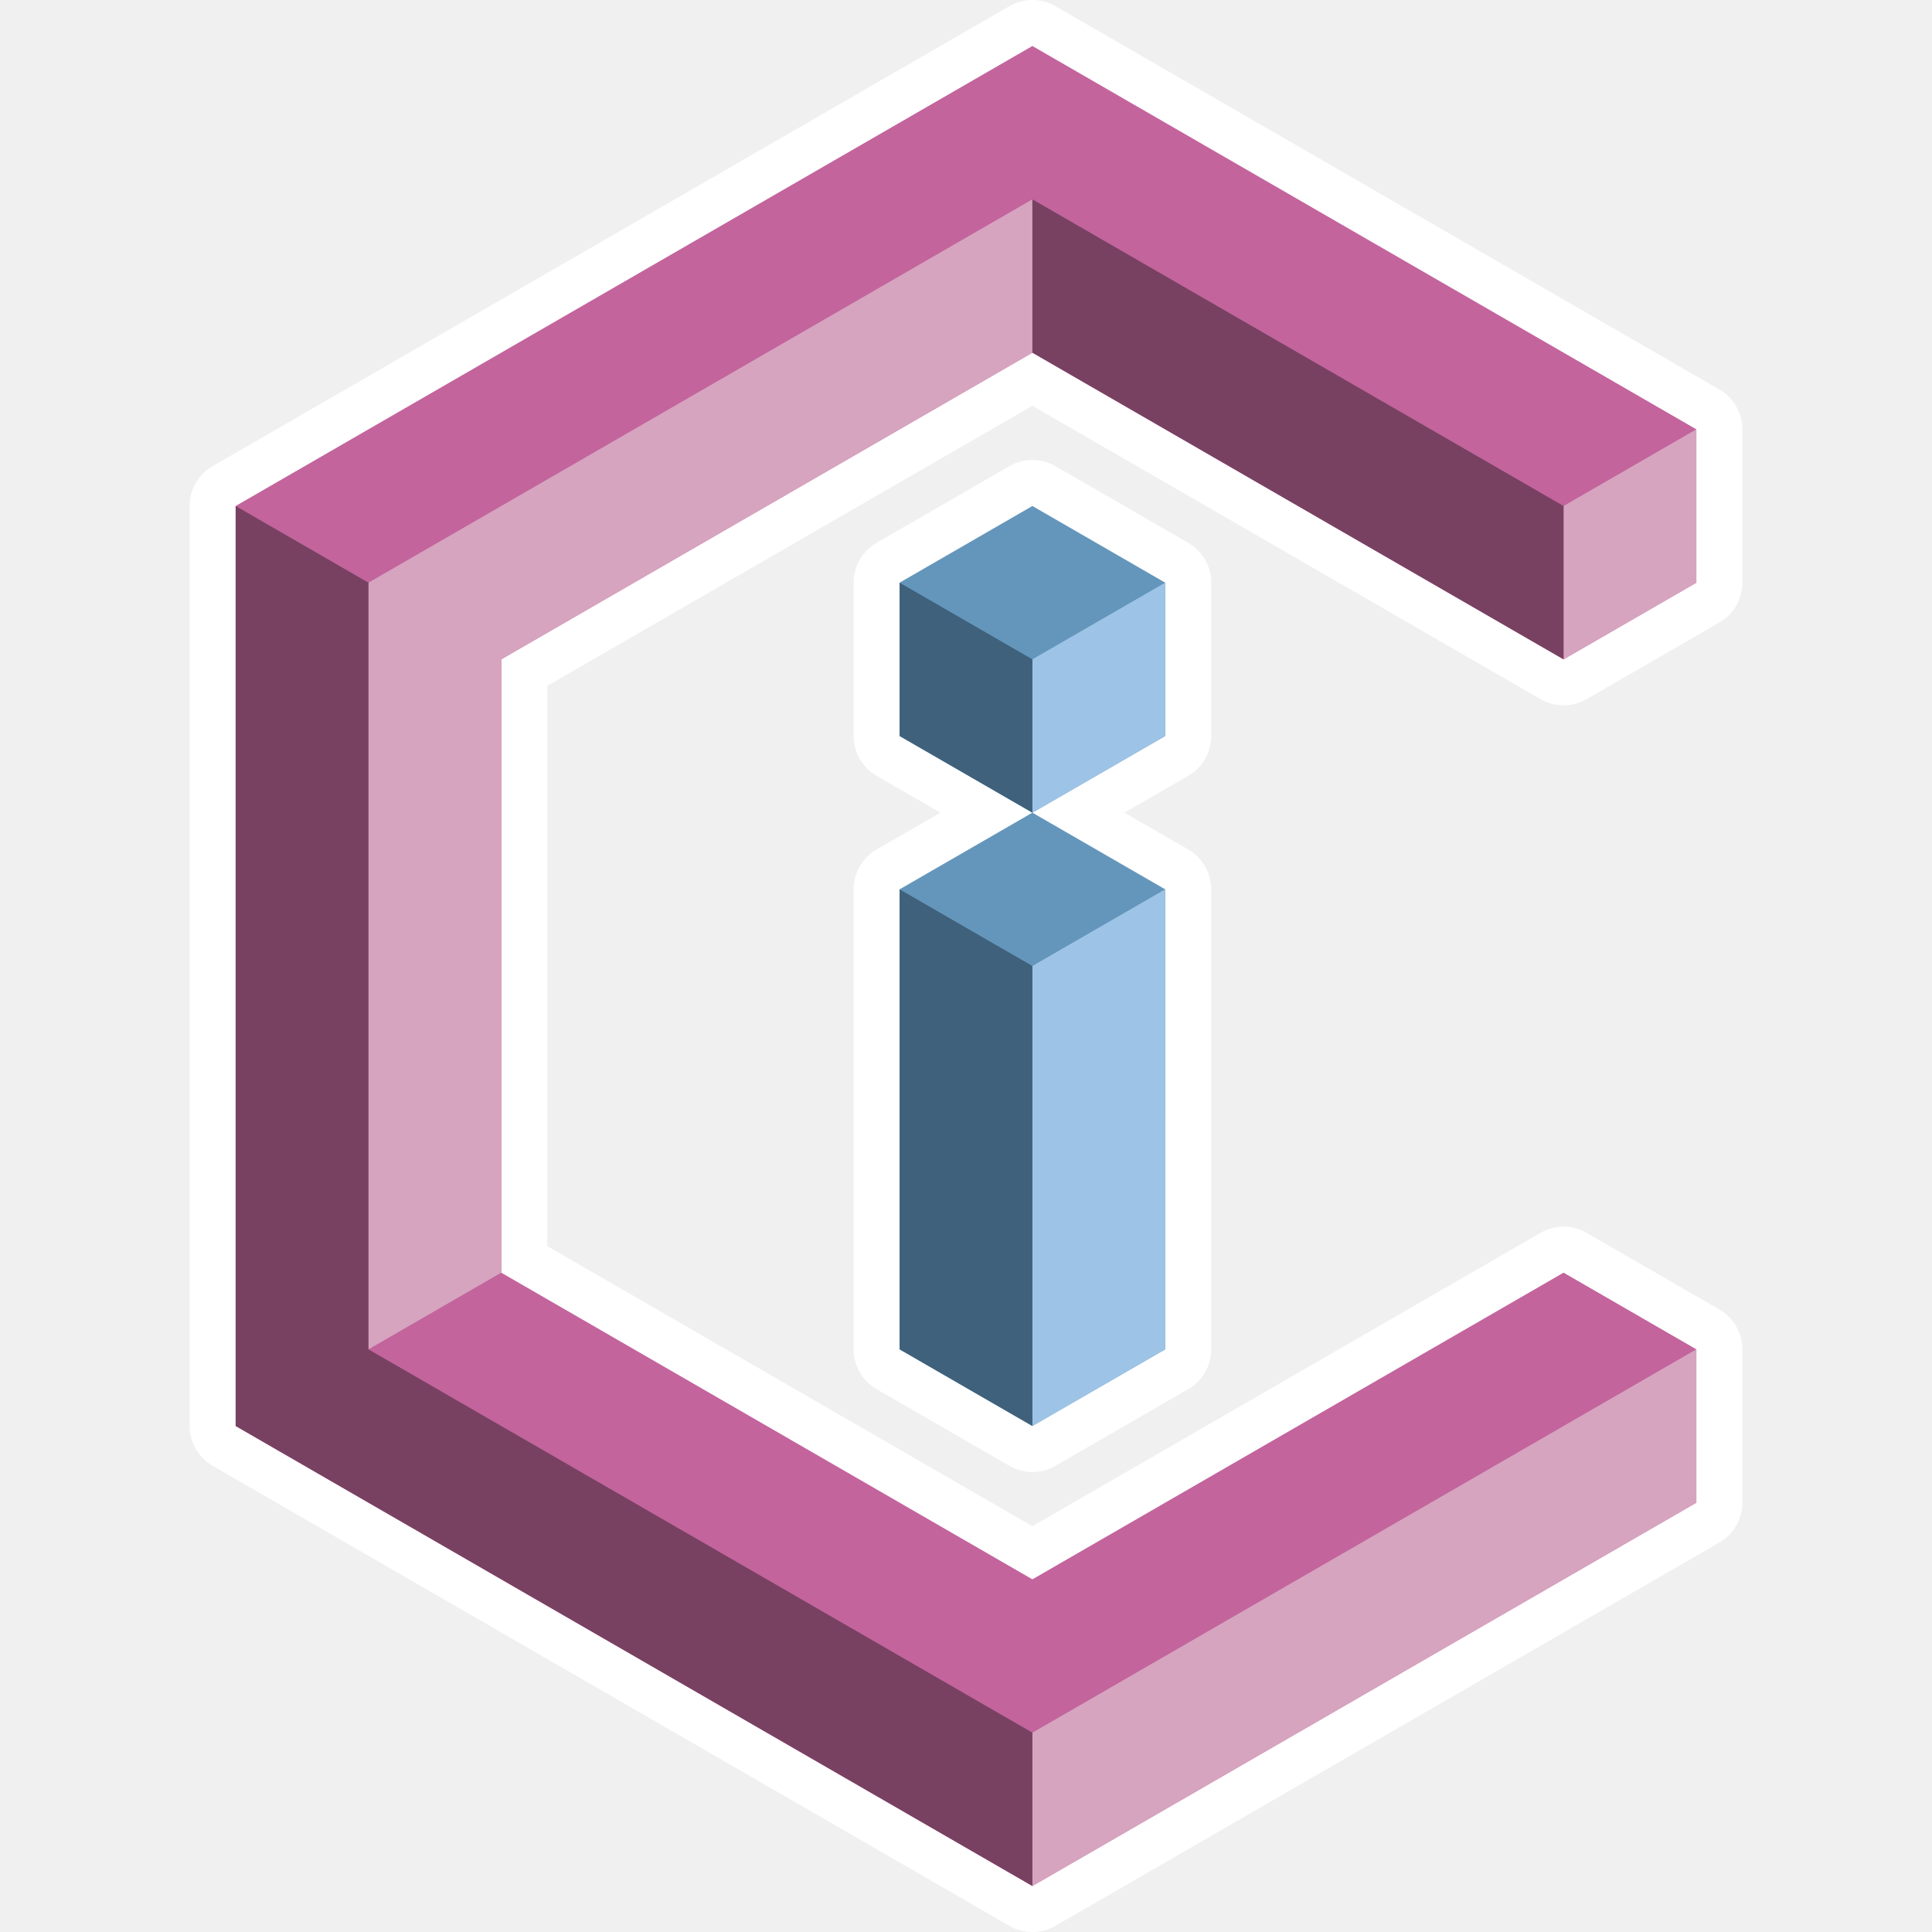
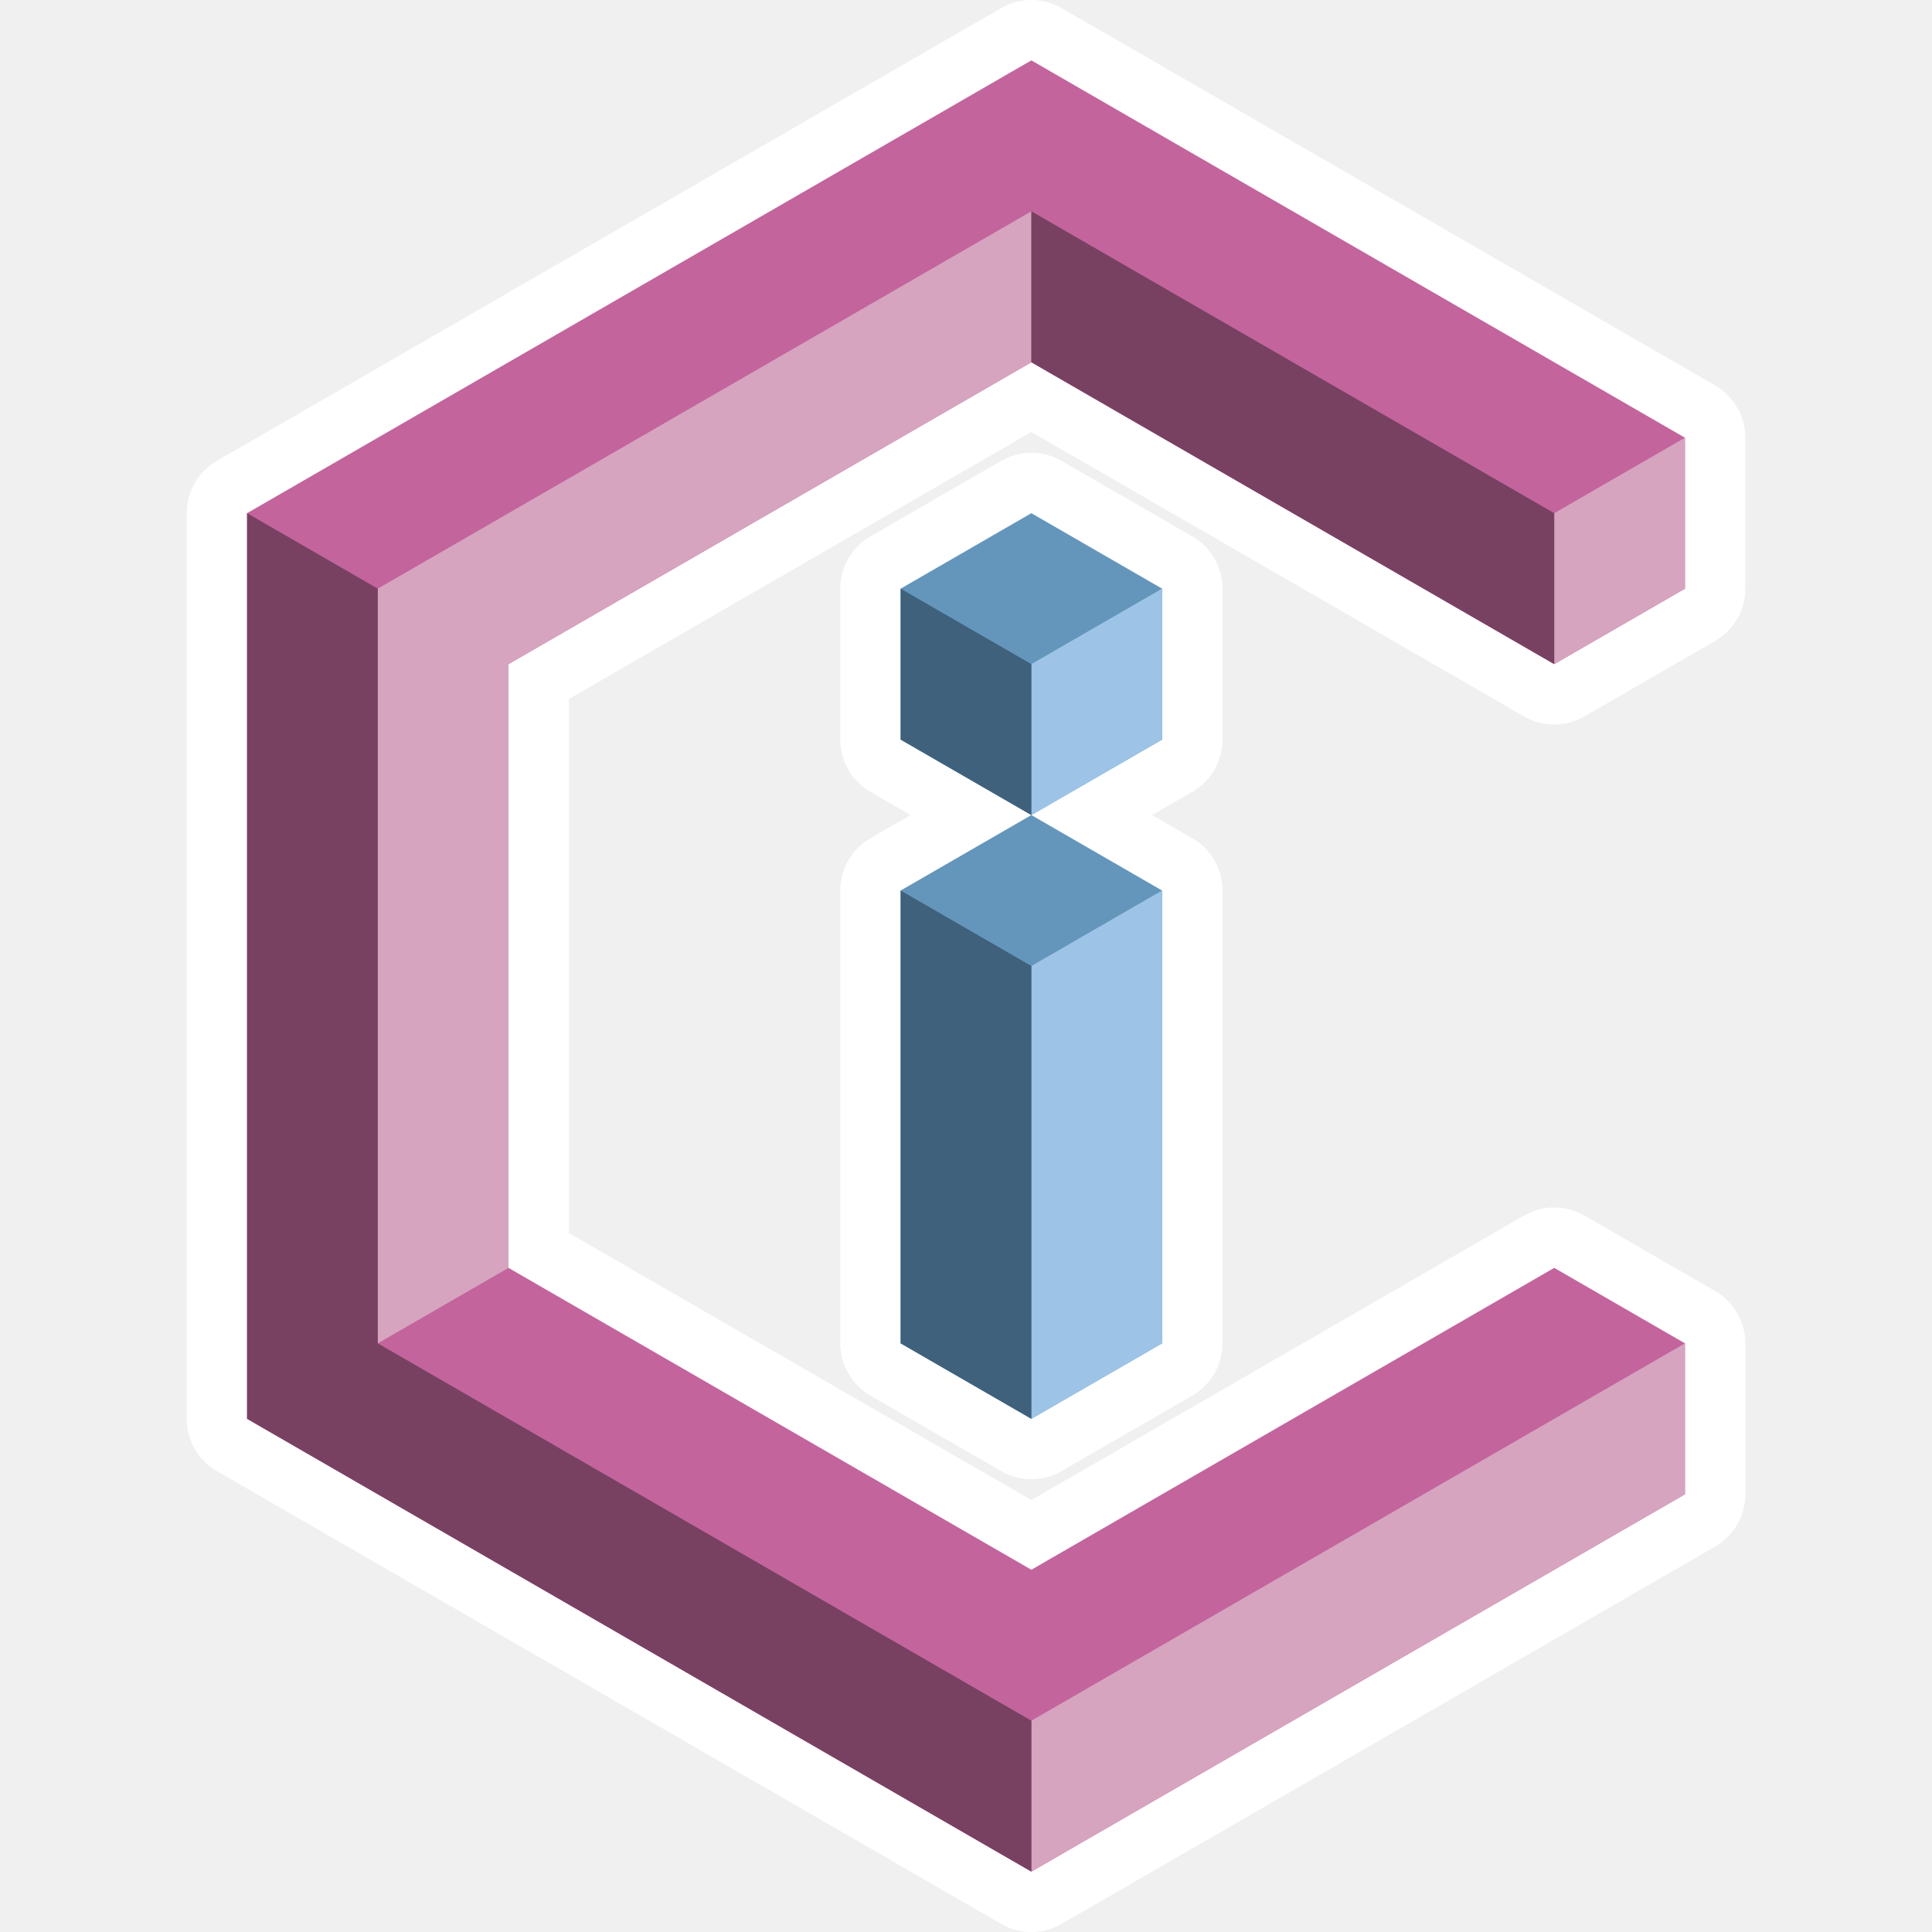
- <svg xmlns="http://www.w3.org/2000/svg" width="315" height="315" viewBox="0 0 315 315" version="1.1" id="svg1">
+ <svg xmlns="http://www.w3.org/2000/svg" width="320" height="320" viewBox="0 0 320 320" version="1.1" id="svg1">
  <defs id="defs1" />
-   <g id="layer3" transform="translate(-236.1202,-73.50019)" style="display:inline">
+   <g id="layer3" transform="translate(-264.5417,-71.00035)" style="display:inline">
    <rect style="display:none;fill:#1a1a1a;fill-opacity:1;stroke:none;stroke-width:1.523;stroke-linecap:round;stroke-linejoin:round;paint-order:markers fill stroke" id="rect15" width="310" height="310" x="207.699" y="76" />
  </g>
-   <g id="layer1" transform="translate(-236.1202,-73.50019)">
-     <g id="g12" transform="translate(61.843,1.93e-4)">
-       <path id="path5" style="fill:none;fill-opacity:1;stroke:#ffffff;stroke-width:15;stroke-linecap:round;stroke-linejoin:round;stroke-dasharray:none;stroke-opacity:1;paint-order:markers fill stroke" d="m 320.952,218.5 21.651,-12.5 21.651,12.5 v 75 L 342.603,306 320.952,293.5 Z m 0,-50 21.651,-12.5 21.651,12.5 v 25 L 342.603,206 c 0,0 -21.651,-12.5 -21.651,-12.5 z" />
+   <g id="layer1" transform="translate(-264.5417,-71.00035)">
+     <g id="g12" transform="translate(92.7645,3.48e-4)">
+       <path id="path5" style="fill:none;fill-opacity:1;stroke:#ffffff;stroke-width:20;stroke-linecap:round;stroke-linejoin:round;stroke-dasharray:none;stroke-opacity:1;paint-order:markers fill stroke" d="m 320.952,218.5 21.651,-12.5 21.651,12.5 v 75 L 342.603,306 320.952,293.5 Z m 0,-50 21.651,-12.5 21.651,12.5 v 25 L 342.603,206 c 0,0 -21.651,-12.5 -21.651,-12.5 z" />
      <path id="path5-1" style="fill:#6496bc;fill-opacity:1;stroke:none;stroke-width:2.5;stroke-linecap:round;stroke-linejoin:round;paint-order:markers fill stroke" d="m 320.952,218.5 21.651,-12.5 21.651,12.5 v 75 L 342.603,306 320.952,293.5 Z m 0,-50 21.651,-12.5 21.651,12.5 v 25 L 342.603,206 c 0,0 -21.651,-12.5 -21.651,-12.5 z" />
      <path id="path13" style="fill:#9dc4e6;fill-opacity:1;stroke:none;stroke-width:2.5;stroke-linecap:round;stroke-linejoin:round;paint-order:markers fill stroke" d="M 364.253,218.5 342.603,231 v 75 l 21.651,-12.5 z m 0,-50 -21.651,12.5 v 25 l 21.651,-12.5 z" />
      <path id="path15" style="fill:#3f617b;fill-opacity:1;stroke:none;stroke-width:2.5;stroke-linecap:round;stroke-linejoin:round;paint-order:markers fill stroke" d="m 320.952,218.5 21.651,12.5 v 75 l -21.651,-12.5 z m 0,-50 21.651,12.5 v 25 l -21.651,-12.5 z" />
    </g>
-     <g id="g11" transform="translate(61.843,1.93e-4)">
-       <path style="fill:none;fill-opacity:1;stroke:#ffffff;stroke-width:15;stroke-linecap:round;stroke-linejoin:round;stroke-dasharray:none;stroke-opacity:1;paint-order:markers fill stroke" d="M 342.603,131 256,181 v 100 l 86.603,50 86.603,-50 21.651,12.5 v 25 L 342.603,381 212.699,306 V 156 l 129.904,-75 108.253,62.5 v 25 L 429.205,181 Z" id="path6" />
+     <g id="g11" transform="translate(92.7645,3.48e-4)">
+       <path style="fill:none;fill-opacity:1;stroke:#ffffff;stroke-width:20;stroke-linecap:round;stroke-linejoin:round;stroke-dasharray:none;stroke-opacity:1;paint-order:markers fill stroke" d="M 342.603,131 256,181 v 100 l 86.603,50 86.603,-50 21.651,12.5 v 25 L 342.603,381 212.699,306 V 156 l 129.904,-75 108.253,62.5 v 25 L 429.205,181 Z" id="path6" />
      <path style="fill:#c3649d;fill-opacity:1;stroke:none;stroke-width:5;stroke-linecap:round;stroke-linejoin:round;stroke-dasharray:none;stroke-opacity:1;paint-order:markers fill stroke" d="M 342.603,131 256,181 v 100 l 86.603,50 86.603,-50 21.651,12.5 v 25 L 342.603,381 212.699,306 V 156 l 129.904,-75 108.253,62.5 v 25 L 429.205,181 Z" id="path6-8" />
      <path id="path9" style="display:inline;fill:#d6a4bf;fill-opacity:1;stroke:none;stroke-width:2.5;stroke-linecap:round;stroke-linejoin:round;paint-order:markers fill stroke" d="m 342.603,131 v -25 l -108.253,62.5 v 125 L 256,281 V 181 Z m 108.253,187.5 v -25 L 342.603,356 v 25 z m 0,-175 -21.651,12.5 v 25 l 21.651,-12.5 z" />
      <path id="path11" style="display:inline;fill:#784162;fill-opacity:1;stroke:none;stroke-width:2.5;stroke-linecap:round;stroke-linejoin:round;paint-order:markers fill stroke" d="m 212.699,156 21.651,12.5 v 125 L 342.603,356 v 25 L 212.699,306 Z m 129.904,-50 v 25 l 86.603,50 v -25 z" />
    </g>
  </g>
</svg>
